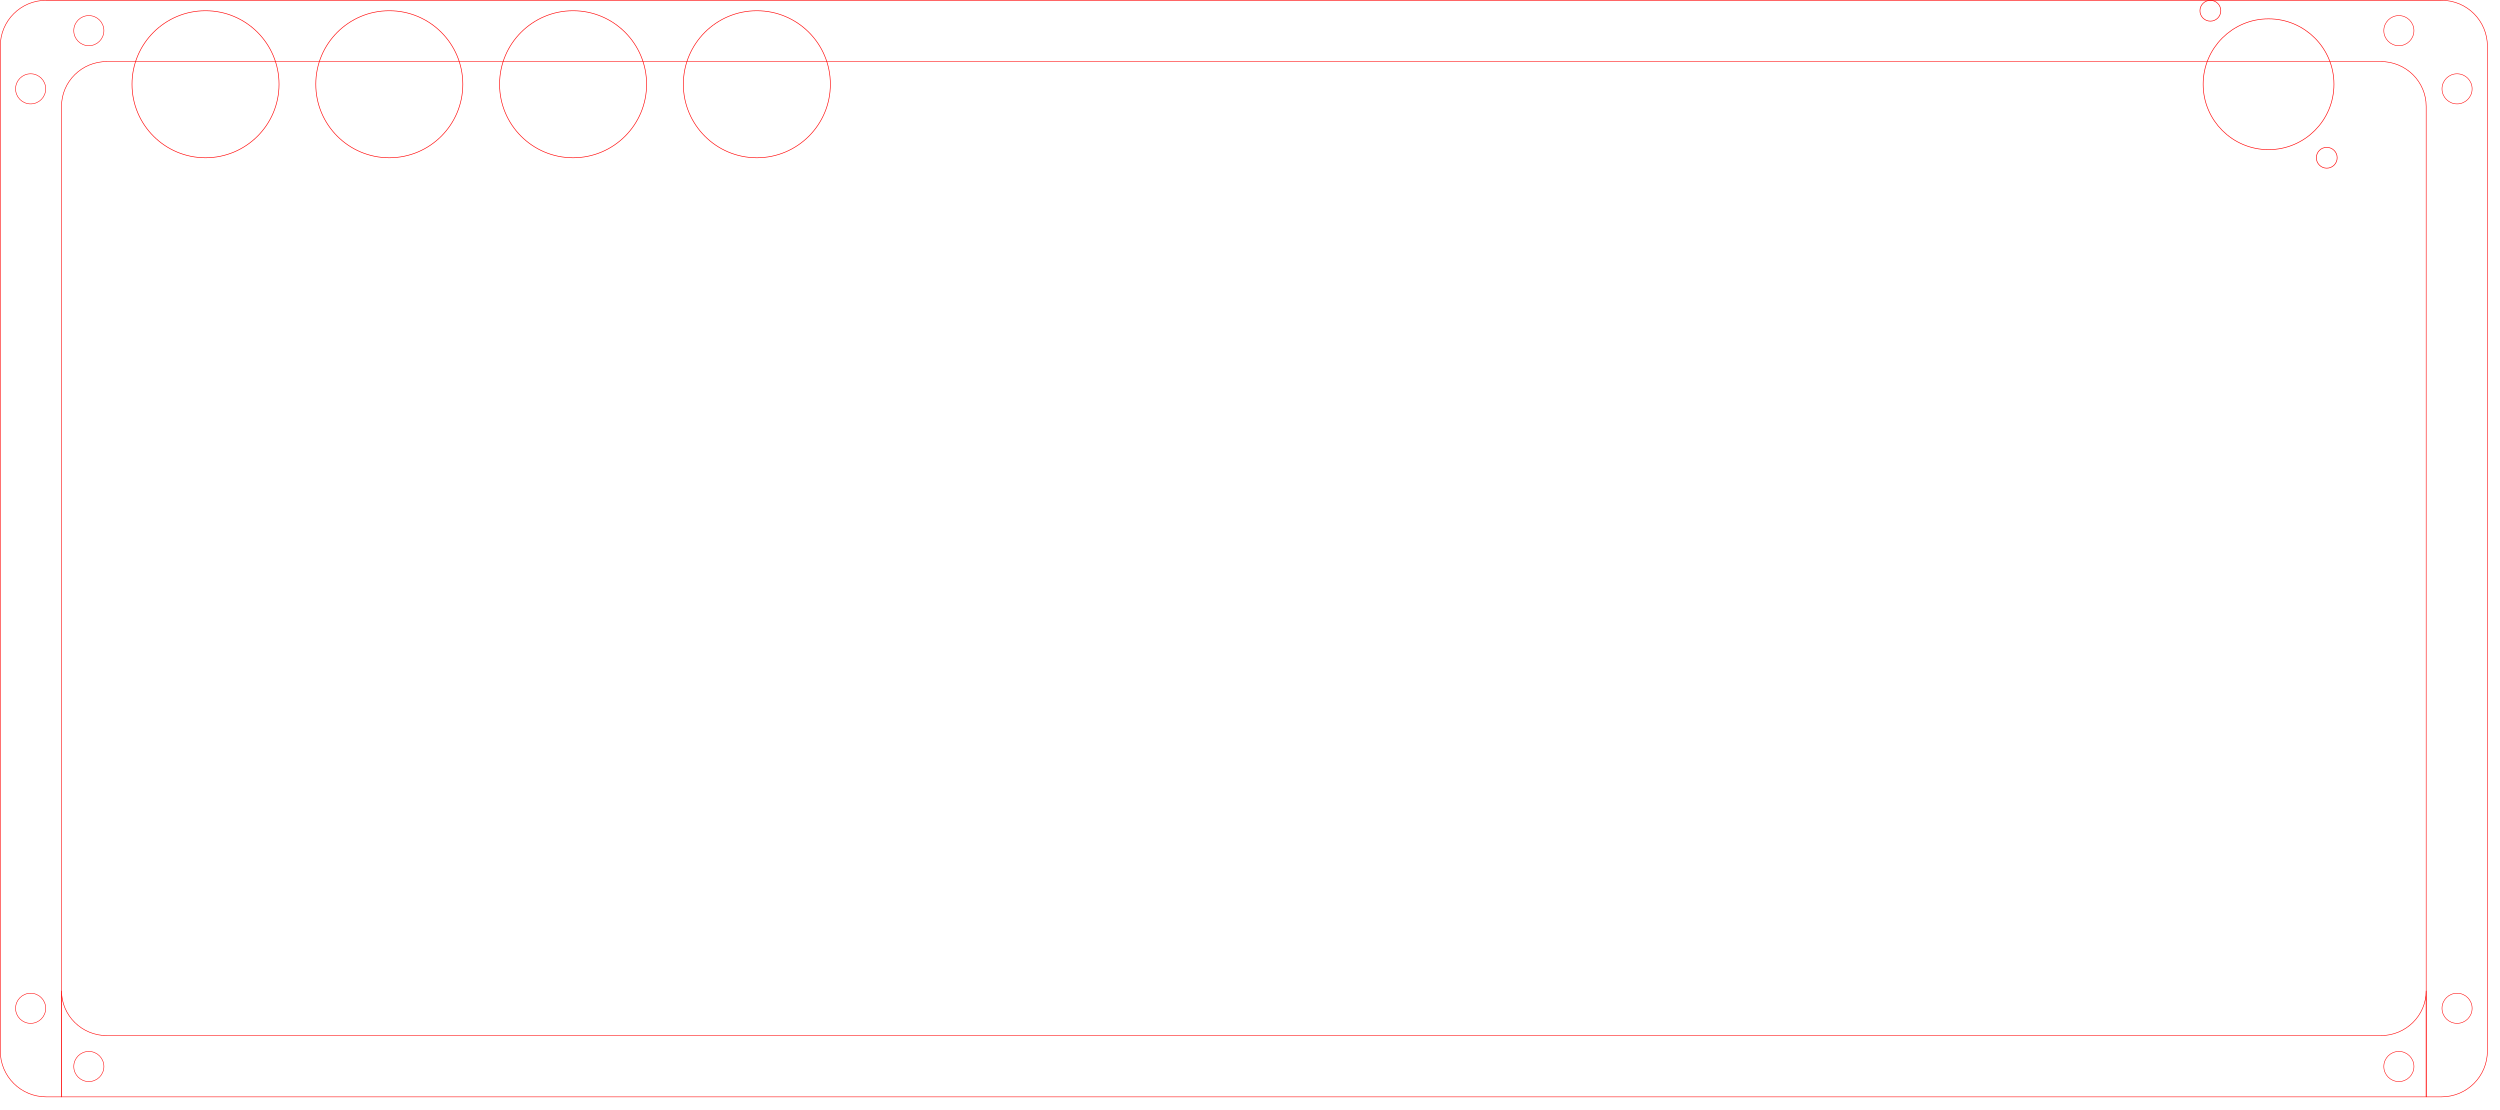
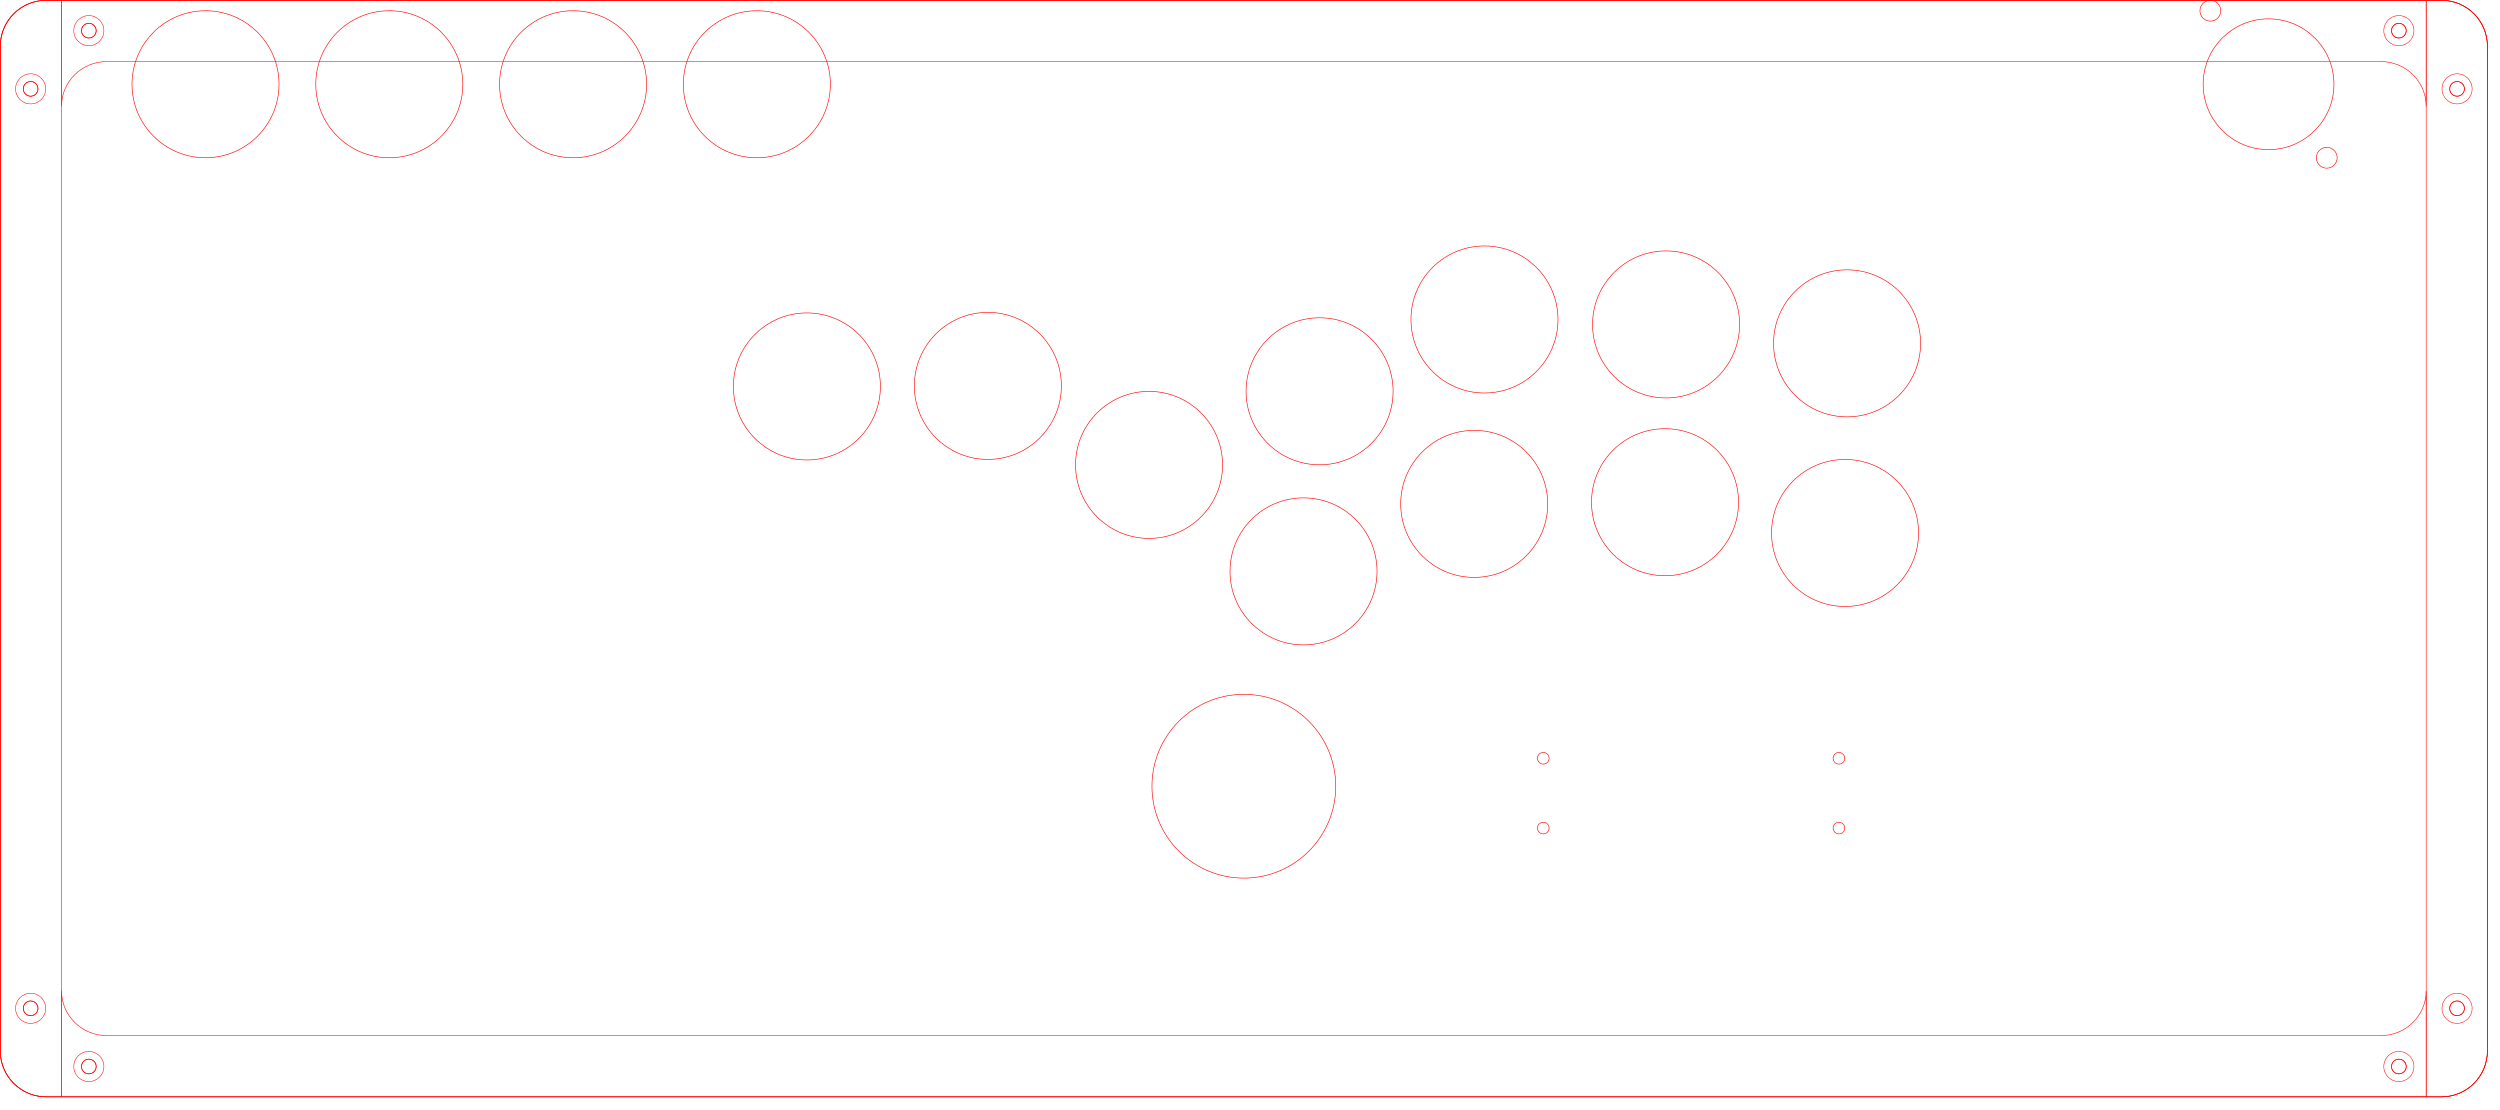
<svg xmlns="http://www.w3.org/2000/svg" width="408.1mm" height="181.096mm" viewBox="0 0 408.1 181.096" version="1.1" preserveAspectRatio="xMidYMid" id="svg6881" xml:space="preserve">
  <defs id="defs6885" />
  <g id="g2790" style="display:inline;fill:none;stroke:#000000;stroke-width:0.1;stroke-dasharray:none" transform="translate(-11.30175,-82.03768)">
    <path style="display:none;stroke:#ff0000;stroke-width:0.1;stroke-dasharray:none" d="m 0,90 v 8.405 h 3 v 8.73 H 0 v 8.73 h 3 v 8.73 H 0 V 133 h 15.305 v -3 h 8.73 v 3 h 8.73 v -3 h 8.73 v 3 h 8.73 v -3 h 8.73 v 3 h 8.73 v -3 h 8.73 v 3 h 8.73 v -3 h 8.73 v 3 h 8.73 v -3 h 8.73 v 3 h 8.73 v -3 h 8.73 v 3 h 8.73 v -3 h 8.73 v 3 h 8.73 v -3 h 8.73 v 3 h 8.73 v -3 h 8.73 v 3 h 8.73 v -3 h 8.73 v 3 h 8.73 v -3 h 8.73 v 3 h 8.73 v -3 h 8.73 v 3 h 8.73 v -3 h 8.73 v 3 h 8.73 v -3 h 8.73 v 3 h 8.73 v -3 h 8.73 v 3 h 8.73 v -3 h 8.73 v 3 h 8.73 v -3 h 8.73 v 3 h 8.73 v -3 h 8.73 v 3 h 8.73 v -3 h 8.73 v 3 h 8.73 v -3 h 8.73 v 3 h 8.73 v -3 h 8.73 v 3 H 406 v -8.405 h -3 v -8.73 h 3 v -8.73 h -3 v -8.73 h 3 V 90 Z" id="back_outsideCutPath" />
    <g id="g2849" transform="translate(-187.3176,-15.87079)" style="stroke-width:0.1;stroke-dasharray:none">
      <path d="m -3142.288,869.515 a 45.354,45.354 0 0 0 -90.709,0 45.354,45.354 0 0 0 90.709,0 z" style="display:none;fill:none;stroke:#ff0000;stroke-width:0.378;stroke-dasharray:none" id="path2890-2-0" transform="matrix(0.2645833,0,0,0.2645833,1225.566,-118.3967)" />
      <path d="m 364.169,111.662 a 12,12 0 0 0 -24,0 12,12 0 0 0 24,0 z" style="display:none;fill:none;stroke:#ff0000;stroke-width:0.1;stroke-dasharray:none" id="path2890-2-0-2" />
      <path d="m -3142.288,869.515 a 45.354,45.354 0 0 0 -90.709,0 45.354,45.354 0 0 0 90.709,0 z" style="fill:none;stroke:#ff0000;stroke-width:0.378;stroke-dasharray:none" id="path2890-2-0-4" transform="matrix(0.2645833,0,0,0.2645833,1165.566,-118.3967)" />
      <path d="m 364.169,111.662 a 12,12 0 0 0 -24,0 12,12 0 0 0 24,0 z" style="fill:none;stroke:#ff0000;stroke-width:0.1;stroke-dasharray:none" id="path2890-2-0-2-4" transform="translate(-60)" />
      <path d="m 274.169,111.662 a 12,12 0 0 0 -24,0 12,12 0 0 0 24,0 z" style="fill:none;stroke:#ff0000;stroke-width:0.1;stroke-dasharray:none" id="path2890-2-0-4-9" />
      <path d="m 244.169,111.662 a 12,12 0 0 0 -24,0 12,12 0 0 0 24,0 z" style="fill:none;stroke:#ff0000;stroke-width:0.1;stroke-dasharray:none" id="path2890-2-0-2-4-1" />
    </g>
    <g id="g401" style="display:inline;fill:none;stroke:#000000;stroke-width:0.1;stroke-dasharray:none" transform="translate(365.2265,-15.92078)">
      <path d="m 27.07,111.711 a 10.675,10.677 0 0 0 -21.35,0 10.675,10.677 0 0 0 21.35,0 z" style="fill:none;stroke:#ff0000;stroke-width:0.1;stroke-dasharray:none" id="path2890-2-0-2-4-1-8" />
      <ellipse style="display:inline;fill:none;stroke:#ff0000;stroke-width:0.1;stroke-dasharray:none;stroke-opacity:1" id="path838-8-3-5" cx="25.896" cy="123.712" rx="1.7" ry="1.7" />
      <ellipse style="display:inline;fill:none;stroke:#ff0000;stroke-width:0.1;stroke-dasharray:none;stroke-opacity:1" id="path838-8-3-5-4-2" cx="6.896" cy="99.712" rx="1.7" ry="1.7" />
    </g>
  </g>
-   <g id="g12668" transform="translate(-590.9542,0.0500001)" style="display:none;fill:none;fill-opacity:1;fill-rule:evenodd;stroke-width:0.1;stroke-dasharray:none">
+   <g id="g12668" transform="translate(-590.9542,0.0500001)" style="display:inline;fill:none;fill-opacity:1;fill-rule:evenodd;stroke-width:0.1;stroke-dasharray:none">
    <rect style="fill:none;fill-opacity:1;fill-rule:evenodd;stroke:#ff0000;stroke-width:0.1;stroke-dasharray:none" id="rect12606" width="406" height="179" x="591" y="-5.1409003e-08" rx="7.5" ry="7.5" />
    <circle style="display:inline;fill:none;fill-opacity:1;fill-rule:evenodd;stroke:#ff0000;stroke-width:0.1;stroke-dasharray:none;stroke-opacity:1" id="circle12652" cx="595.955" cy="164.546" r="1.2" transform="translate(-1.1666667e-5)" />
    <circle style="display:inline;fill:none;fill-opacity:1;fill-rule:evenodd;stroke:#ff0000;stroke-width:0.1;stroke-dasharray:none;stroke-opacity:1" id="circle12654" cx="595.955" cy="14.454" r="1.2" transform="translate(-1.1666667e-5)" />
    <circle style="display:inline;fill:none;fill-opacity:1;fill-rule:evenodd;stroke:#ff0000;stroke-width:0.1;stroke-dasharray:none;stroke-opacity:1" id="circle12656" cx="982.545" cy="4.954" r="1.2" transform="translate(-1.1666667e-5)" />
    <circle style="display:inline;fill:none;fill-opacity:1;fill-rule:evenodd;stroke:#ff0000;stroke-width:0.1;stroke-dasharray:none;stroke-opacity:1" id="circle12658" cx="605.455" cy="4.954" r="1.2" />
    <circle style="display:inline;fill:none;fill-opacity:1;fill-rule:evenodd;stroke:#ff0000;stroke-width:0.1;stroke-dasharray:none;stroke-opacity:1" id="circle12660" cx="982.546" cy="174.046" r="1.2" transform="translate(-1.1666667e-5)" />
    <circle style="display:inline;fill:none;fill-opacity:1;fill-rule:evenodd;stroke:#ff0000;stroke-width:0.1;stroke-dasharray:none;stroke-opacity:1" id="circle12662" cx="605.455" cy="174.046" r="1.2" />
    <circle style="display:inline;fill:none;fill-opacity:1;fill-rule:evenodd;stroke:#ff0000;stroke-width:0.1;stroke-dasharray:none;stroke-opacity:1" id="circle12664" cx="992.046" cy="164.546" r="1.2" />
    <circle style="display:inline;fill:none;fill-opacity:1;fill-rule:evenodd;stroke:#ff0000;stroke-width:0.1;stroke-dasharray:none;stroke-opacity:1" id="circle12666" cx="992.046" cy="14.454" r="1.2" />
    <g id="g1155" transform="matrix(0,-0.7916666,0.7916666,0,823.7038,660.9004)" style="stroke-width:0.126">
      <circle style="display:inline;fill:none;fill-opacity:1;fill-rule:evenodd;stroke:#ff0000;stroke-width:0.126;stroke-dasharray:none;stroke-opacity:1" id="circle1152" cx="678.533" cy="85.184" r="1.2" />
      <circle style="display:inline;fill:none;fill-opacity:1;fill-rule:evenodd;stroke:#ff0000;stroke-width:0.126;stroke-dasharray:none;stroke-opacity:1" id="circle1485" cx="664.133" cy="85.184" r="1.2" />
      <circle style="display:inline;fill:none;fill-opacity:1;fill-rule:evenodd;stroke:#ff0000;stroke-width:0.126;stroke-dasharray:none;stroke-opacity:1" id="circle1765" cx="678.533" cy="24.224" r="1.2" />
      <circle style="display:inline;fill:none;fill-opacity:1;fill-rule:evenodd;stroke:#ff0000;stroke-width:0.126;stroke-dasharray:none;stroke-opacity:1" id="circle1767" cx="664.133" cy="24.224" r="1.2" />
      <circle style="display:none;fill:none;fill-opacity:1;fill-rule:evenodd;stroke:#ff0000;stroke-width:0.126;stroke-dasharray:none;stroke-opacity:1" id="circle2168" cx="671.333" cy="24.224" r="1.2" />
    </g>
  </g>
  <g id="g264" transform="translate(-590.9497,0.0500001)" style="display:none;stroke-width:0.1;stroke-dasharray:none">
    <rect style="display:none;fill:none;fill-opacity:1;fill-rule:evenodd;stroke:#ff0000;stroke-width:0.094;stroke-dasharray:none" id="rect4792" width="390.006" height="163.006" x="598.997" y="7.997" rx="7.5" ry="7.5" transform="translate(1.125e-6)" />
    <rect style="fill:none;stroke:#ff0000;stroke-width:0.1;stroke-dasharray:none" id="rect372" width="406" height="179" x="591" y="-5.1409003e-08" rx="7.5" ry="7.5" />
    <g id="g2122-5" transform="translate(18.45759,-12.65129)" style="display:none;stroke-width:0.1;stroke-dasharray:none">
      <path d="M 773.742,35.901 V 23.251 h -0.8 V 22.651 h -13.85 v 0.6 h -0.8 v 12.65 h 0.8 v 0.6 h 13.85 v -0.6 z" style="fill:none;stroke:#ff0000;stroke-width:0.1;stroke-dasharray:none;stroke-opacity:1" id="path408-3-6-6" />
      <path d="M 754.692,35.901 V 23.251 h -0.8 V 22.651 h -13.85 v 0.6 h -0.8 v 12.65 h 0.8 v 0.6 h 13.85 v -0.6 z" style="fill:none;stroke:#ff0000;stroke-width:0.1;stroke-dasharray:none;stroke-opacity:1" id="path408-3-2" />
      <path d="m 720.992,23.251 h -0.8 v 12.65 h 0.8 v 0.6 h 13.85 v -0.6 h 0.8 V 23.251 h -0.8 V 22.651 h -13.85 z" style="fill:none;stroke:#ff0000;stroke-width:0.1;stroke-dasharray:none;stroke-opacity:1" id="path392-9" />
      <path d="M 830.891,35.901 V 23.251 h -0.8 V 22.651 h -13.85 v 0.6 h -0.8 v 12.65 h 0.8 v 0.6 h 13.85 v -0.6 z" style="fill:none;stroke:#ff0000;stroke-width:0.1;stroke-dasharray:none;stroke-opacity:1" id="path408-3-6-7-1" />
      <path d="M 811.842,35.901 V 23.251 h -0.8 V 22.651 h -13.85 v 0.6 h -0.8 v 12.65 h 0.8 v 0.6 h 13.85 v -0.6 z" style="fill:none;stroke:#ff0000;stroke-width:0.1;stroke-dasharray:none;stroke-opacity:1" id="path408-3-5-2" />
      <path d="m 778.142,23.251 h -0.8 v 12.65 h 0.8 v 0.6 h 13.85 v -0.6 h 0.8 V 23.251 h -0.8 V 22.651 h -13.85 z" style="fill:none;stroke:#ff0000;stroke-width:0.1;stroke-dasharray:none;stroke-opacity:1" id="path392-3-7" />
    </g>
    <g id="g2894-3-6" transform="matrix(0.2645833,0,0,0.2645833,588.5936,-118.3467)" style="display:inline;fill:none;fill-opacity:1;fill-rule:evenodd;stroke-width:0.378;stroke-dasharray:none">
      <path d="m 858.515,799.631 a 45.354,45.354 0 0 0 -90.709,0 45.354,45.354 0 0 0 90.709,0 z" style="display:inline;fill:none;fill-opacity:1;fill-rule:evenodd;stroke:#ff0000;stroke-width:0.378;stroke-dasharray:none" id="path2870-3-2" />
      <path d="m 963.817,757.994 a 45.354,45.354 0 0 0 -90.709,0 45.354,45.354 0 0 0 90.709,0 z" style="display:inline;fill:none;fill-opacity:1;fill-rule:evenodd;stroke:#ff0000;stroke-width:0.378;stroke-dasharray:none" id="path2872-0-9" />
      <path d="m 1192.621,775.931 a 45.354,45.354 0 0 0 -90.709,0 45.354,45.354 0 0 0 90.709,0 z" style="display:inline;fill:none;fill-opacity:1;fill-rule:evenodd;stroke:#ff0000;stroke-width:0.378;stroke-dasharray:none" id="path2874-8-1" />
      <path d="m 1193.865,658.938 a 45.354,45.354 0 0 0 -90.709,0 45.354,45.354 0 0 0 90.709,0 z" style="display:inline;fill:none;fill-opacity:1;fill-rule:evenodd;stroke:#ff0000;stroke-width:0.378;stroke-dasharray:none" id="path2876-8-2" />
      <path d="m 1082.194,647.269 a 45.354,45.354 0 0 0 -90.709,0 45.354,45.354 0 0 0 90.709,0 z" style="display:inline;fill:none;fill-opacity:1;fill-rule:evenodd;stroke:#ff0000;stroke-width:0.378;stroke-dasharray:none" id="path2878-6-7" />
      <path d="m 970.16,644.216 a 45.354,45.354 0 0 0 -90.709,0 45.354,45.354 0 0 0 90.709,0 z" style="display:inline;fill:none;fill-opacity:1;fill-rule:evenodd;stroke:#ff0000;stroke-width:0.378;stroke-dasharray:none" id="path2880-0-0" />
      <path d="m 868.423,688.519 a 45.354,45.354 0 0 0 -90.709,0 45.354,45.354 0 0 0 90.709,0 z" style="display:inline;fill:none;fill-opacity:1;fill-rule:evenodd;stroke:#ff0000;stroke-width:0.378;stroke-dasharray:none" id="path2882-0-9" />
      <path d="m 763.205,733.935 a 45.354,45.354 0 0 0 -90.709,0 45.354,45.354 0 0 0 90.709,0 z" style="display:inline;fill:none;fill-opacity:1;fill-rule:evenodd;stroke:#ff0000;stroke-width:0.378;stroke-dasharray:none" id="path2884-5-3" />
      <path d="m 663.758,685.193 a 45.354,45.354 0 0 0 -90.709,0 45.354,45.354 0 0 0 90.709,0 z" style="display:inline;fill:none;fill-opacity:1;fill-rule:evenodd;stroke:#ff0000;stroke-width:0.378;stroke-dasharray:none" id="path2886-3-6" />
      <path d="m 552.111,685.529 a 45.354,45.354 0 0 0 -90.709,0 45.354,45.354 0 0 0 90.709,0 z" style="display:inline;fill:none;fill-opacity:1;fill-rule:evenodd;stroke:#ff0000;stroke-width:0.378;stroke-dasharray:none" id="path2888-8-0" />
      <path d="m 1081.552,756.954 a 45.354,45.354 0 0 0 -90.709,0 45.354,45.354 0 0 0 90.709,0 z" style="display:inline;fill:none;fill-opacity:1;fill-rule:evenodd;stroke:#ff0000;stroke-width:0.378;stroke-dasharray:none" id="path2890-2-6" />
      <path d="m 833.033,932.181 a 56.693,56.693 0 0 0 -113.386,0 56.693,56.693 0 0 0 113.386,0 z" style="display:inline;fill:none;fill-opacity:1;fill-rule:evenodd;stroke:#ff0000;stroke-width:0.378;stroke-dasharray:none" id="path2892-2-2" />
    </g>
    <circle style="display:inline;fill:none;fill-opacity:1;fill-rule:evenodd;stroke:#ff0000;stroke-width:0.085;stroke-dasharray:none;stroke-opacity:1" id="circle5123" cx="992.046" cy="164.546" r="2.458" transform="translate(-0.00454167)" />
    <circle style="display:inline;fill:none;fill-opacity:1;fill-rule:evenodd;stroke:#ff0000;stroke-width:0.085;stroke-dasharray:none;stroke-opacity:1" id="circle5123-3" cx="992.046" cy="14.454" r="2.458" transform="translate(-0.00454167)" />
    <circle style="display:inline;fill:none;fill-opacity:1;fill-rule:evenodd;stroke:#ff0000;stroke-width:0.085;stroke-dasharray:none;stroke-opacity:1" id="circle6011" cx="982.546" cy="4.954" r="2.458" transform="matrix(-1,0,0,1,1587.996,3.9166666e-8)" />
    <circle style="display:inline;fill:none;fill-opacity:1;fill-rule:evenodd;stroke:#ff0000;stroke-width:0.085;stroke-dasharray:none;stroke-opacity:1" id="circle497" cx="605.455" cy="4.954" r="2.458" transform="matrix(-1,0,0,1,1587.996,3.9166666e-8)" />
    <circle style="display:inline;fill:none;fill-opacity:1;fill-rule:evenodd;stroke:#ff0000;stroke-width:0.085;stroke-dasharray:none;stroke-opacity:1" id="circle3695" cx="595.955" cy="164.546" r="2.458" transform="translate(-0.00454167)" />
    <circle style="display:inline;fill:none;fill-opacity:1;fill-rule:evenodd;stroke:#ff0000;stroke-width:0.085;stroke-dasharray:none;stroke-opacity:1" id="ellipse252-4-3" cx="595.955" cy="14.454" r="2.458" transform="translate(-0.00454167)" />
    <circle style="display:inline;fill:none;fill-opacity:1;fill-rule:evenodd;stroke:#ff0000;stroke-width:0.085;stroke-dasharray:none;stroke-opacity:1" id="circle4478" cx="982.546" cy="174.046" r="2.458" transform="translate(-0.00454167)" />
    <circle style="display:inline;fill:none;fill-opacity:1;fill-rule:evenodd;stroke:#ff0000;stroke-width:0.085;stroke-dasharray:none;stroke-opacity:1" id="circle4937" cx="605.455" cy="174.046" r="2.458" transform="translate(-0.00454167)" />
  </g>
-   <g id="g264-3" transform="translate(-590.9542,0.0500001)" style="display:none;fill:none;fill-opacity:1;fill-rule:evenodd;stroke-width:0.1;stroke-dasharray:none">
+   <g id="g264-3" transform="translate(-590.9542,0.0500001)" style="display:inline;fill:none;fill-opacity:1;fill-rule:evenodd;stroke-width:0.1;stroke-dasharray:none">
    <circle style="display:none;fill:none;fill-opacity:1;fill-rule:evenodd;stroke:#ff0000;stroke-width:0.1;stroke-dasharray:none;stroke-opacity:1" id="circle5770" cx="990.8" cy="172.8" r="2.9" />
    <circle style="display:none;fill:none;fill-opacity:1;fill-rule:evenodd;stroke:#ff0000;stroke-width:0.1;stroke-dasharray:none;stroke-opacity:1" id="circle5275" cx="597.2" cy="172.8" r="2.9" transform="translate(-1.1666667e-5)" />
    <circle style="display:none;fill:none;fill-opacity:1;fill-rule:evenodd;stroke:#ff0000;stroke-width:0.1;stroke-dasharray:none;stroke-opacity:1" id="circle5551" cx="990.8" cy="6.2" r="2.9" />
    <rect style="display:none;fill:none;fill-opacity:1;fill-rule:evenodd;stroke:#ff0000;stroke-width:0.094;stroke-dasharray:none" id="rect1242" width="390.006" height="163.006" x="598.997" y="7.997" rx="7.5" ry="7.5" />
    <rect style="fill:none;fill-opacity:1;fill-rule:evenodd;stroke:#ff0000;stroke-width:0.1;stroke-dasharray:none" id="rect372-9" width="406" height="179" x="591" y="-5.1409003e-08" rx="7.5" ry="7.5" />
    <g id="g2894-3" transform="matrix(0.2645833,0,0,0.2645833,588.5936,-118.3467)" style="display:inline;fill:none;fill-opacity:1;fill-rule:evenodd;stroke-width:0.378;stroke-dasharray:none">
      <path d="m 858.515,799.631 a 45.354,45.354 0 0 0 -90.709,0 45.354,45.354 0 0 0 90.709,0 z" style="display:inline;fill:none;fill-opacity:1;fill-rule:evenodd;stroke:#ff0000;stroke-width:0.378;stroke-dasharray:none" id="path2870-3" />
      <path d="m 963.817,757.994 a 45.354,45.354 0 0 0 -90.709,0 45.354,45.354 0 0 0 90.709,0 z" style="display:inline;fill:none;fill-opacity:1;fill-rule:evenodd;stroke:#ff0000;stroke-width:0.378;stroke-dasharray:none" id="path2872-0" />
      <path d="m 1192.621,775.931 a 45.354,45.354 0 0 0 -90.709,0 45.354,45.354 0 0 0 90.709,0 z" style="display:inline;fill:none;fill-opacity:1;fill-rule:evenodd;stroke:#ff0000;stroke-width:0.378;stroke-dasharray:none" id="path2874-8" />
      <path d="m 1193.865,658.938 a 45.354,45.354 0 0 0 -90.709,0 45.354,45.354 0 0 0 90.709,0 z" style="display:inline;fill:none;fill-opacity:1;fill-rule:evenodd;stroke:#ff0000;stroke-width:0.378;stroke-dasharray:none" id="path2876-8" />
      <path d="m 1082.194,647.269 a 45.354,45.354 0 0 0 -90.709,0 45.354,45.354 0 0 0 90.709,0 z" style="display:inline;fill:none;fill-opacity:1;fill-rule:evenodd;stroke:#ff0000;stroke-width:0.378;stroke-dasharray:none" id="path2878-6" />
      <path d="m 970.16,644.216 a 45.354,45.354 0 0 0 -90.709,0 45.354,45.354 0 0 0 90.709,0 z" style="display:inline;fill:none;fill-opacity:1;fill-rule:evenodd;stroke:#ff0000;stroke-width:0.378;stroke-dasharray:none" id="path2880-0" />
      <path d="m 868.423,688.519 a 45.354,45.354 0 0 0 -90.709,0 45.354,45.354 0 0 0 90.709,0 z" style="display:inline;fill:none;fill-opacity:1;fill-rule:evenodd;stroke:#ff0000;stroke-width:0.378;stroke-dasharray:none" id="path2882-0" />
      <path d="m 763.205,733.935 a 45.354,45.354 0 0 0 -90.709,0 45.354,45.354 0 0 0 90.709,0 z" style="display:inline;fill:none;fill-opacity:1;fill-rule:evenodd;stroke:#ff0000;stroke-width:0.378;stroke-dasharray:none" id="path2884-5" />
      <path d="m 663.758,685.193 a 45.354,45.354 0 0 0 -90.709,0 45.354,45.354 0 0 0 90.709,0 z" style="display:inline;fill:none;fill-opacity:1;fill-rule:evenodd;stroke:#ff0000;stroke-width:0.378;stroke-dasharray:none" id="path2886-3" />
      <path d="m 552.111,685.529 a 45.354,45.354 0 0 0 -90.709,0 45.354,45.354 0 0 0 90.709,0 z" style="display:inline;fill:none;fill-opacity:1;fill-rule:evenodd;stroke:#ff0000;stroke-width:0.378;stroke-dasharray:none" id="path2888-8" />
      <path d="m 1081.552,756.954 a 45.354,45.354 0 0 0 -90.709,0 45.354,45.354 0 0 0 90.709,0 z" style="display:inline;fill:none;fill-opacity:1;fill-rule:evenodd;stroke:#ff0000;stroke-width:0.378;stroke-dasharray:none" id="path2890-2" />
      <path d="m 833.033,932.181 a 56.693,56.693 0 0 0 -113.386,0 56.693,56.693 0 0 0 113.386,0 z" style="display:inline;fill:none;fill-opacity:1;fill-rule:evenodd;stroke:#ff0000;stroke-width:0.378;stroke-dasharray:none" id="path2892-2" />
    </g>
    <g id="g2122" transform="translate(18.45759,-15.5686)" style="display:none;fill:none;fill-opacity:1;fill-rule:evenodd">
      <g id="g3148" style="display:none;fill:none;fill-opacity:1;fill-rule:evenodd">
        <path d="M 773.742,38.818 V 26.168 h -0.8 v -0.6 h -13.85 v 0.6 h -0.8 v 12.65 h 0.8 v 0.6 h 13.85 v -0.6 z" style="fill:none;fill-opacity:1;fill-rule:evenodd;stroke:#ff0000;stroke-width:0.1;stroke-dasharray:none;stroke-opacity:1" id="path408-3-6" />
        <path d="M 754.692,38.818 V 26.168 h -0.8 v -0.6 h -13.85 v 0.6 h -0.8 v 12.65 h 0.8 v 0.6 h 13.85 v -0.6 z" style="fill:none;fill-opacity:1;fill-rule:evenodd;stroke:#ff0000;stroke-width:0.1;stroke-dasharray:none;stroke-opacity:1" id="path408-3" />
        <path d="m 720.992,26.168 h -0.8 v 12.65 h 0.8 v 0.6 h 13.85 v -0.6 h 0.8 V 26.168 h -0.8 v -0.6 h -13.85 z" style="fill:none;fill-opacity:1;fill-rule:evenodd;stroke:#ff0000;stroke-width:0.1;stroke-dasharray:none;stroke-opacity:1" id="path392" />
        <path d="M 830.891,38.818 V 26.168 h -0.8 v -0.6 h -13.85 v 0.6 h -0.8 v 12.65 h 0.8 v 0.6 h 13.85 v -0.6 z" style="fill:none;fill-opacity:1;fill-rule:evenodd;stroke:#ff0000;stroke-width:0.1;stroke-dasharray:none;stroke-opacity:1" id="path408-3-6-7" />
        <path d="M 811.842,38.818 V 26.168 h -0.8 v -0.6 h -13.85 v 0.6 h -0.8 v 12.65 h 0.8 v 0.6 h 13.85 v -0.6 z" style="fill:none;fill-opacity:1;fill-rule:evenodd;stroke:#ff0000;stroke-width:0.1;stroke-dasharray:none;stroke-opacity:1" id="path408-3-5" />
        <path d="m 778.142,26.168 h -0.8 v 12.65 h 0.8 v 0.6 h 13.85 v -0.6 h 0.8 V 26.168 h -0.8 v -0.6 h -13.85 z" style="fill:none;fill-opacity:1;fill-rule:evenodd;stroke:#ff0000;stroke-width:0.1;stroke-dasharray:none;stroke-opacity:1" id="path392-3" />
      </g>
      <rect style="fill:none;fill-opacity:1;fill-rule:evenodd;stroke:#ff0000;stroke-width:0.1;stroke-dasharray:none;stroke-opacity:1" id="rect2926" width="114.299" height="17.454" x="718.392" y="23.766" />
    </g>
    <circle style="display:inline;fill:none;fill-opacity:1;fill-rule:evenodd;stroke:#ff0000;stroke-width:0.1;stroke-dasharray:none;stroke-opacity:1" id="circle7115" cx="595.955" cy="164.546" r="1.2" transform="translate(-1.1666667e-5)" />
    <circle style="display:inline;fill:none;fill-opacity:1;fill-rule:evenodd;stroke:#ff0000;stroke-width:0.1;stroke-dasharray:none;stroke-opacity:1" id="ellipse252-4" cx="595.955" cy="14.454" r="1.2" transform="translate(-1.1666667e-5)" />
    <circle style="display:inline;fill:none;fill-opacity:1;fill-rule:evenodd;stroke:#ff0000;stroke-width:0.1;stroke-dasharray:none;stroke-opacity:1" id="circle6802" cx="982.545" cy="4.954" r="1.2" transform="translate(-1.1666667e-5)" />
    <circle style="display:inline;fill:none;fill-opacity:1;fill-rule:evenodd;stroke:#ff0000;stroke-width:0.1;stroke-dasharray:none;stroke-opacity:1" id="circle2098" cx="605.455" cy="4.954" r="1.2" />
    <circle style="display:inline;fill:none;fill-opacity:1;fill-rule:evenodd;stroke:#ff0000;stroke-width:0.1;stroke-dasharray:none;stroke-opacity:1" id="circle7331" cx="982.546" cy="174.046" r="1.2" transform="translate(-1.1666667e-5)" />
    <circle style="display:inline;fill:none;fill-opacity:1;fill-rule:evenodd;stroke:#ff0000;stroke-width:0.1;stroke-dasharray:none;stroke-opacity:1" id="circle7230" cx="605.455" cy="174.046" r="1.2" />
    <circle style="display:inline;fill:none;fill-opacity:1;fill-rule:evenodd;stroke:#ff0000;stroke-width:0.1;stroke-dasharray:none;stroke-opacity:1" id="circle7436" cx="992.046" cy="164.546" r="1.2" />
    <circle style="display:inline;fill:none;fill-opacity:1;fill-rule:evenodd;stroke:#ff0000;stroke-width:0.1;stroke-dasharray:none;stroke-opacity:1" id="circle7640" cx="992.046" cy="14.454" r="1.2" />
  </g>
  <g id="g965" transform="translate(-590.9542,0.0500001)" style="display:inline;fill:none;fill-opacity:1;fill-rule:evenodd;stroke-width:0.1;stroke-dasharray:none">
-     <g id="g8605" transform="matrix(-1,0,0,1,1588,2.6440805e-8)" style="display:inline">
+     <g id="g8605" transform="matrix(-1,0,0,1,1588,2.6440805e-8)">
      <circle style="display:inline;fill:none;fill-opacity:1;fill-rule:evenodd;stroke:#ff0000;stroke-width:0.085;stroke-dasharray:none;stroke-opacity:1" id="circle8599" cx="982.546" cy="4.954" r="2.458" />
      <circle style="display:inline;fill:none;fill-opacity:1;fill-rule:evenodd;stroke:#ff0000;stroke-width:0.085;stroke-dasharray:none;stroke-opacity:1" id="circle8601" cx="605.455" cy="4.954" r="2.458" />
+       <path style="display:inline;fill:none;fill-opacity:1;fill-rule:evenodd;stroke:#ff0000;stroke-width:0.092;stroke-dasharray:none" d="M 987.004,-5.1408989e-8 H 600.996 L 600.996,17.312 c 0,-4.053 3.311,-7.316 7.423,-7.316 h 371.162 c 4.112,0 7.423,3.263 7.423,7.316 z" transform="translate(-1.1666667e-5)" id="path8603" />
    </g>
-     <g id="g8613" style="display:inline">
+     <g id="g8613">
      <circle style="display:inline;fill:none;fill-opacity:1;fill-rule:evenodd;stroke:#ff0000;stroke-width:0.085;stroke-dasharray:none;stroke-opacity:1" id="circle8607" cx="992.046" cy="164.546" r="2.458" />
      <circle style="display:inline;fill:none;fill-opacity:1;fill-rule:evenodd;stroke:#ff0000;stroke-width:0.085;stroke-dasharray:none;stroke-opacity:1" id="circle8609" cx="992.046" cy="14.454" r="2.458" />
+       <path style="display:inline;fill:none;fill-opacity:1;fill-rule:evenodd;stroke:#ff0000;stroke-width:0.092;stroke-dasharray:none" d="m 987.004,179 h 2.496 c 4.155,0 7.5,-3.345 7.5,-7.5 V 7.5 c 0,-4.155 -3.345,-7.5 -7.5,-7.5 h -2.496 z" transform="translate(-1.1666667e-5)" id="path8611" />
    </g>
-     <g id="g8621" style="display:inline">
+     <g id="g8621">
      <circle style="display:inline;fill:none;fill-opacity:1;fill-rule:evenodd;stroke:#ff0000;stroke-width:0.085;stroke-dasharray:none;stroke-opacity:1" id="circle8615" cx="982.546" cy="174.046" r="2.458" />
      <circle style="display:inline;fill:none;fill-opacity:1;fill-rule:evenodd;stroke:#ff0000;stroke-width:0.085;stroke-dasharray:none;stroke-opacity:1" id="circle8617" cx="605.455" cy="174.046" r="2.458" />
      <path style="display:inline;fill:none;fill-opacity:1;fill-rule:evenodd;stroke:#ff0000;stroke-width:0.092;stroke-dasharray:none" d="m 987.004,161.688 c 0,4.053 -3.311,7.316 -7.423,7.316 H 608.419 c -4.112,0 -7.423,-3.263 -7.423,-7.316 L 600.996,179 h 95.254 97.75 193.004 z" transform="translate(-1.1666667e-5)" id="path8619" />
    </g>
-     <g id="g8629" style="display:inline">
+     <g id="g8629">
      <circle style="display:inline;fill:none;fill-opacity:1;fill-rule:evenodd;stroke:#ff0000;stroke-width:0.085;stroke-dasharray:none;stroke-opacity:1" id="circle8623" cx="595.955" cy="164.546" r="2.458" />
      <circle style="display:inline;fill:none;fill-opacity:1;fill-rule:evenodd;stroke:#ff0000;stroke-width:0.085;stroke-dasharray:none;stroke-opacity:1" id="circle8625" cx="595.955" cy="14.454" r="2.458" />
+       <path style="display:inline;stroke:#ff0000;stroke-width:0.092" d="m 600.996,-5.1408989e-8 h -2.496 c -4.155,-1.4e-14 -7.5,3.345 -7.5,7.5 V 171.5 c 0,4.155 3.345,7.5 7.5,7.5 h 2.496 z" id="path8627" />
    </g>
-     <path id="path8603" style="display:inline;fill:none;fill-opacity:1;fill-rule:evenodd;stroke:#ff0000;stroke-width:0.092;stroke-dasharray:none" transform="matrix(-1,0,0,1,1588,2.7541667e-8)" d="m 987.004,-7.8950658e-8 h 2.496 c 4.155,-1.2e-14 7.5,3.345 7.5,7.5 V 171.5 c 0,4.155 -3.345,7.5 -7.5,7.5 h -2.496 l 7e-5,-161.688 c 0,-4.053 -3.311,-7.316 -7.423,-7.316 H 608.419 c -4.112,0 -7.423,3.263 -7.423,7.316 L 600.996,179 M 987.004,-5.1408991e-8 H 600.996 M 600.996,179 h -2.496 c -4.155,0 -7.5,-3.345 -7.5,-7.5 V 7.5 c 0,-4.155 3.345,-7.5 7.5,-7.5 h 2.496" />
-     <rect style="display:none;fill:none;stroke:#ff0001;stroke-width:0.1;stroke-opacity:1" id="rect1837" width="386" height="159" x="601.004" y="10" rx="7.5" ry="7.5" />
-     <rect style="display:none;fill:none;stroke:#ff0001;stroke-width:0.1;stroke-opacity:1" id="rect2610" width="406" height="179" x="591.004" y="-2.496818e-08" rx="7.5" ry="7.5" />
  </g>
</svg>
